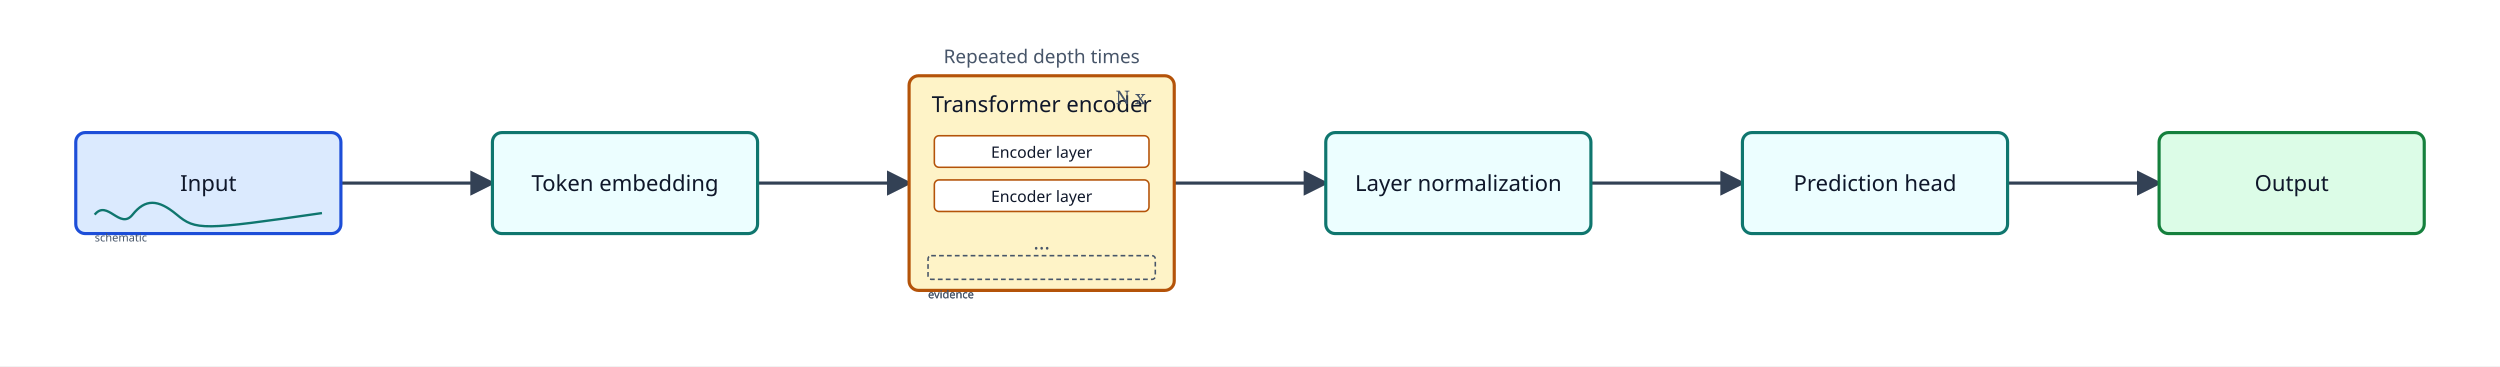
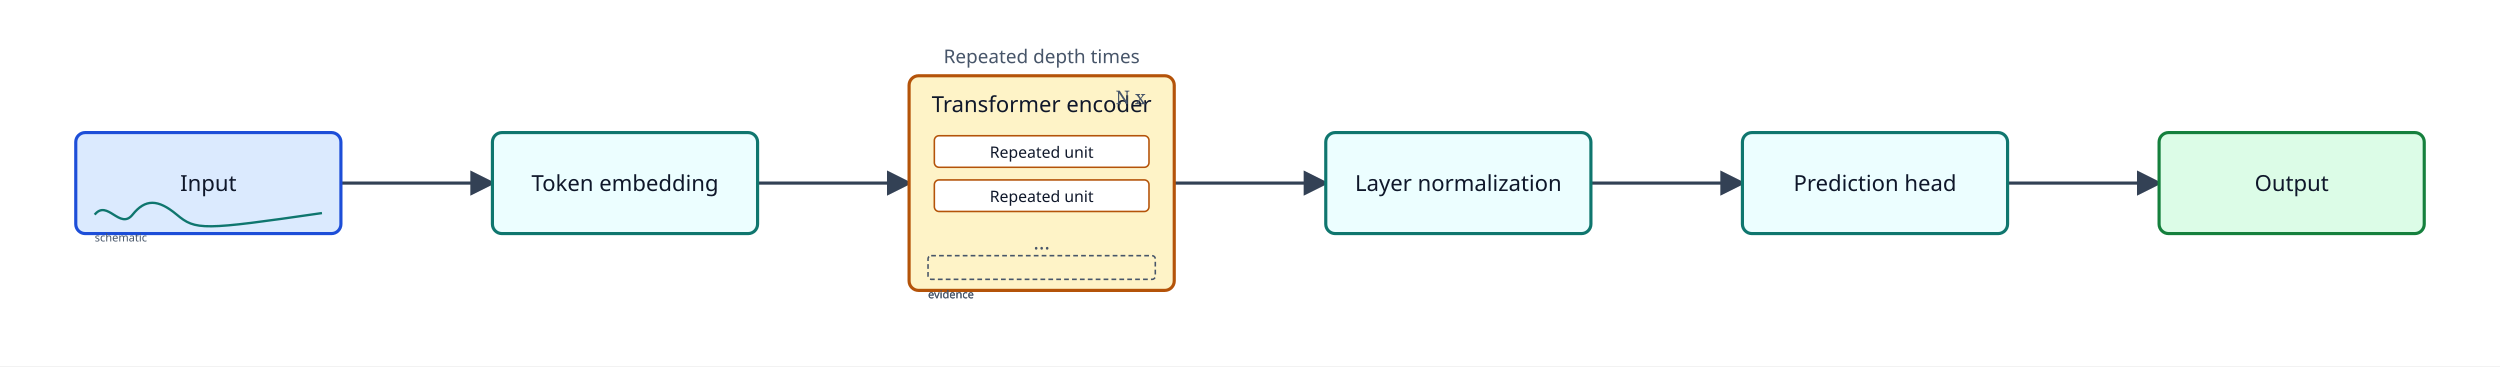
<svg xmlns="http://www.w3.org/2000/svg" width="1584" height="232" viewBox="0 0 1584 232">
  <defs>
    <marker id="arrow" markerWidth="8" markerHeight="8" refX="7" refY="4" orient="auto">
      <path d="M 0 0 L 8 4 L 0 8 z" fill="#334155" />
    </marker>
  </defs>
  <rect width="100%" height="100%" fill="#ffffff" />
  <path d="M 480 116 L 528 116 L 528 116 L 576 116" fill="none" stroke="#334155" stroke-width="2" marker-end="url(#arrow)" />
  <path d="M 1272 116 L 1320 116 L 1320 116 L 1368 116" fill="none" stroke="#334155" stroke-width="2" marker-end="url(#arrow)" />
  <path d="M 1008 116 L 1056 116 L 1056 116 L 1104 116" fill="none" stroke="#334155" stroke-width="2" marker-end="url(#arrow)" />
  <path d="M 216 116 L 264 116 L 264 116 L 312 116" fill="none" stroke="#334155" stroke-width="2" marker-end="url(#arrow)" />
  <path d="M 744 116 L 792 116 L 792 116 L 840 116" fill="none" stroke="#334155" stroke-width="2" marker-end="url(#arrow)" />
  <rect data-node-id="publication-node:input" data-expanded="false" x="48" y="84" width="168" height="64" rx="6" fill="#dbeafe" stroke="#1d4ed8" stroke-width="2" />
  <text x="132" y="121" text-anchor="middle" font-family="sans-serif" font-size="14" fill="#0f172a">Input</text>
  <g data-miniature-id="miniature:input-flow-schematic" data-miniature-kind="signal_preview" data-disclosure="illustrative">
    <path d="M 60 136 C 68 126, 76 146, 84 136 S 100 126, 112 136 S 128 146, 204 135" fill="none" stroke="#0f766e" stroke-width="1.5" />
  </g>
  <text x="60" y="153" font-family="sans-serif" font-size="7" fill="#475569">schematic</text>
  <rect data-node-id="publication-node:encodermodel-embedding" data-expanded="false" x="312" y="84" width="168" height="64" rx="6" fill="#ecfeff" stroke="#0f766e" stroke-width="2" />
  <text x="396" y="121" text-anchor="middle" font-family="sans-serif" font-size="14" fill="#0f172a">Token embedding</text>
  <rect data-node-id="publication-node:transformer-encoder" data-expanded="true" x="576" y="48" width="168" height="136" rx="6" fill="#fef3c7" stroke="#b45309" stroke-width="2" />
  <text x="660" y="71" text-anchor="middle" font-family="sans-serif" font-size="14" fill="#0f172a">Transformer encoder</text>
-   <rect data-repeat-preview="1" x="592" y="86" width="136" height="20" rx="3" fill="#ffffff" stroke="#b45309" stroke-width="1" />
-   <text x="660" y="100" text-anchor="middle" font-family="sans-serif" font-size="10" fill="#0f172a">Encoder layer</text>
-   <rect data-repeat-preview="2" x="592" y="114" width="136" height="20" rx="3" fill="#ffffff" stroke="#b45309" stroke-width="1" />
-   <text x="660" y="128" text-anchor="middle" font-family="sans-serif" font-size="10" fill="#0f172a">Encoder layer</text>
-   <text x="660" y="158" text-anchor="middle" font-family="sans-serif" font-size="13" fill="#475569">...</text>
+   <g data-non-executable-duplicate="true">
+     <rect data-repeat-preview="1" x="592" y="86" width="136" height="20" rx="3" fill="#ffffff" stroke="#b45309" stroke-width="1" />
+     <text x="660" y="100" text-anchor="middle" font-family="sans-serif" font-size="10" fill="#0f172a">Repeated unit</text>
+     <rect data-repeat-preview="2" x="592" y="114" width="136" height="20" rx="3" fill="#ffffff" stroke="#b45309" stroke-width="1" />
+     <text x="660" y="128" text-anchor="middle" font-family="sans-serif" font-size="10" fill="#0f172a">Repeated unit</text>
+     <text x="660" y="158" text-anchor="middle" font-family="sans-serif" font-size="13" fill="#475569">...</text>
+   </g>
  <g data-miniature-id="miniature:transformer-repeat-equation" data-miniature-kind="equation_note" data-disclosure="evidence">
    <text x="726" y="66" text-anchor="end" font-family="serif" font-size="12" fill="#475569">N x</text>
  </g>
  <text x="588" y="189" font-family="sans-serif" font-size="7" fill="#475569">evidence</text>
  <g data-miniature-id="miniature:transformer-repeat-inset" data-miniature-kind="inset_callout" data-disclosure="evidence">
    <rect x="588" y="162" width="144" height="15" rx="2" fill="none" stroke="#475569" stroke-width="1" stroke-dasharray="3 2" />
  </g>
  <text x="588" y="189" font-family="sans-serif" font-size="7" fill="#475569">evidence</text>
  <rect data-node-id="publication-node:encodermodel-norm" data-expanded="false" x="840" y="84" width="168" height="64" rx="6" fill="#ecfeff" stroke="#0f766e" stroke-width="2" />
  <text x="924" y="121" text-anchor="middle" font-family="sans-serif" font-size="14" fill="#0f172a">Layer normalization</text>
  <rect data-node-id="publication-node:encodermodel-head" data-expanded="false" x="1104" y="84" width="168" height="64" rx="6" fill="#ecfeff" stroke="#0f766e" stroke-width="2" />
  <text x="1188" y="121" text-anchor="middle" font-family="sans-serif" font-size="14" fill="#0f172a">Prediction head</text>
  <rect data-node-id="publication-node:output" data-expanded="false" x="1368" y="84" width="168" height="64" rx="6" fill="#dcfce7" stroke="#15803d" stroke-width="2" />
  <text x="1452" y="121" text-anchor="middle" font-family="sans-serif" font-size="14" fill="#0f172a">Output</text>
  <text x="660" y="40" text-anchor="middle" font-family="sans-serif" font-size="12" fill="#475569">Repeated depth times</text>
</svg>
